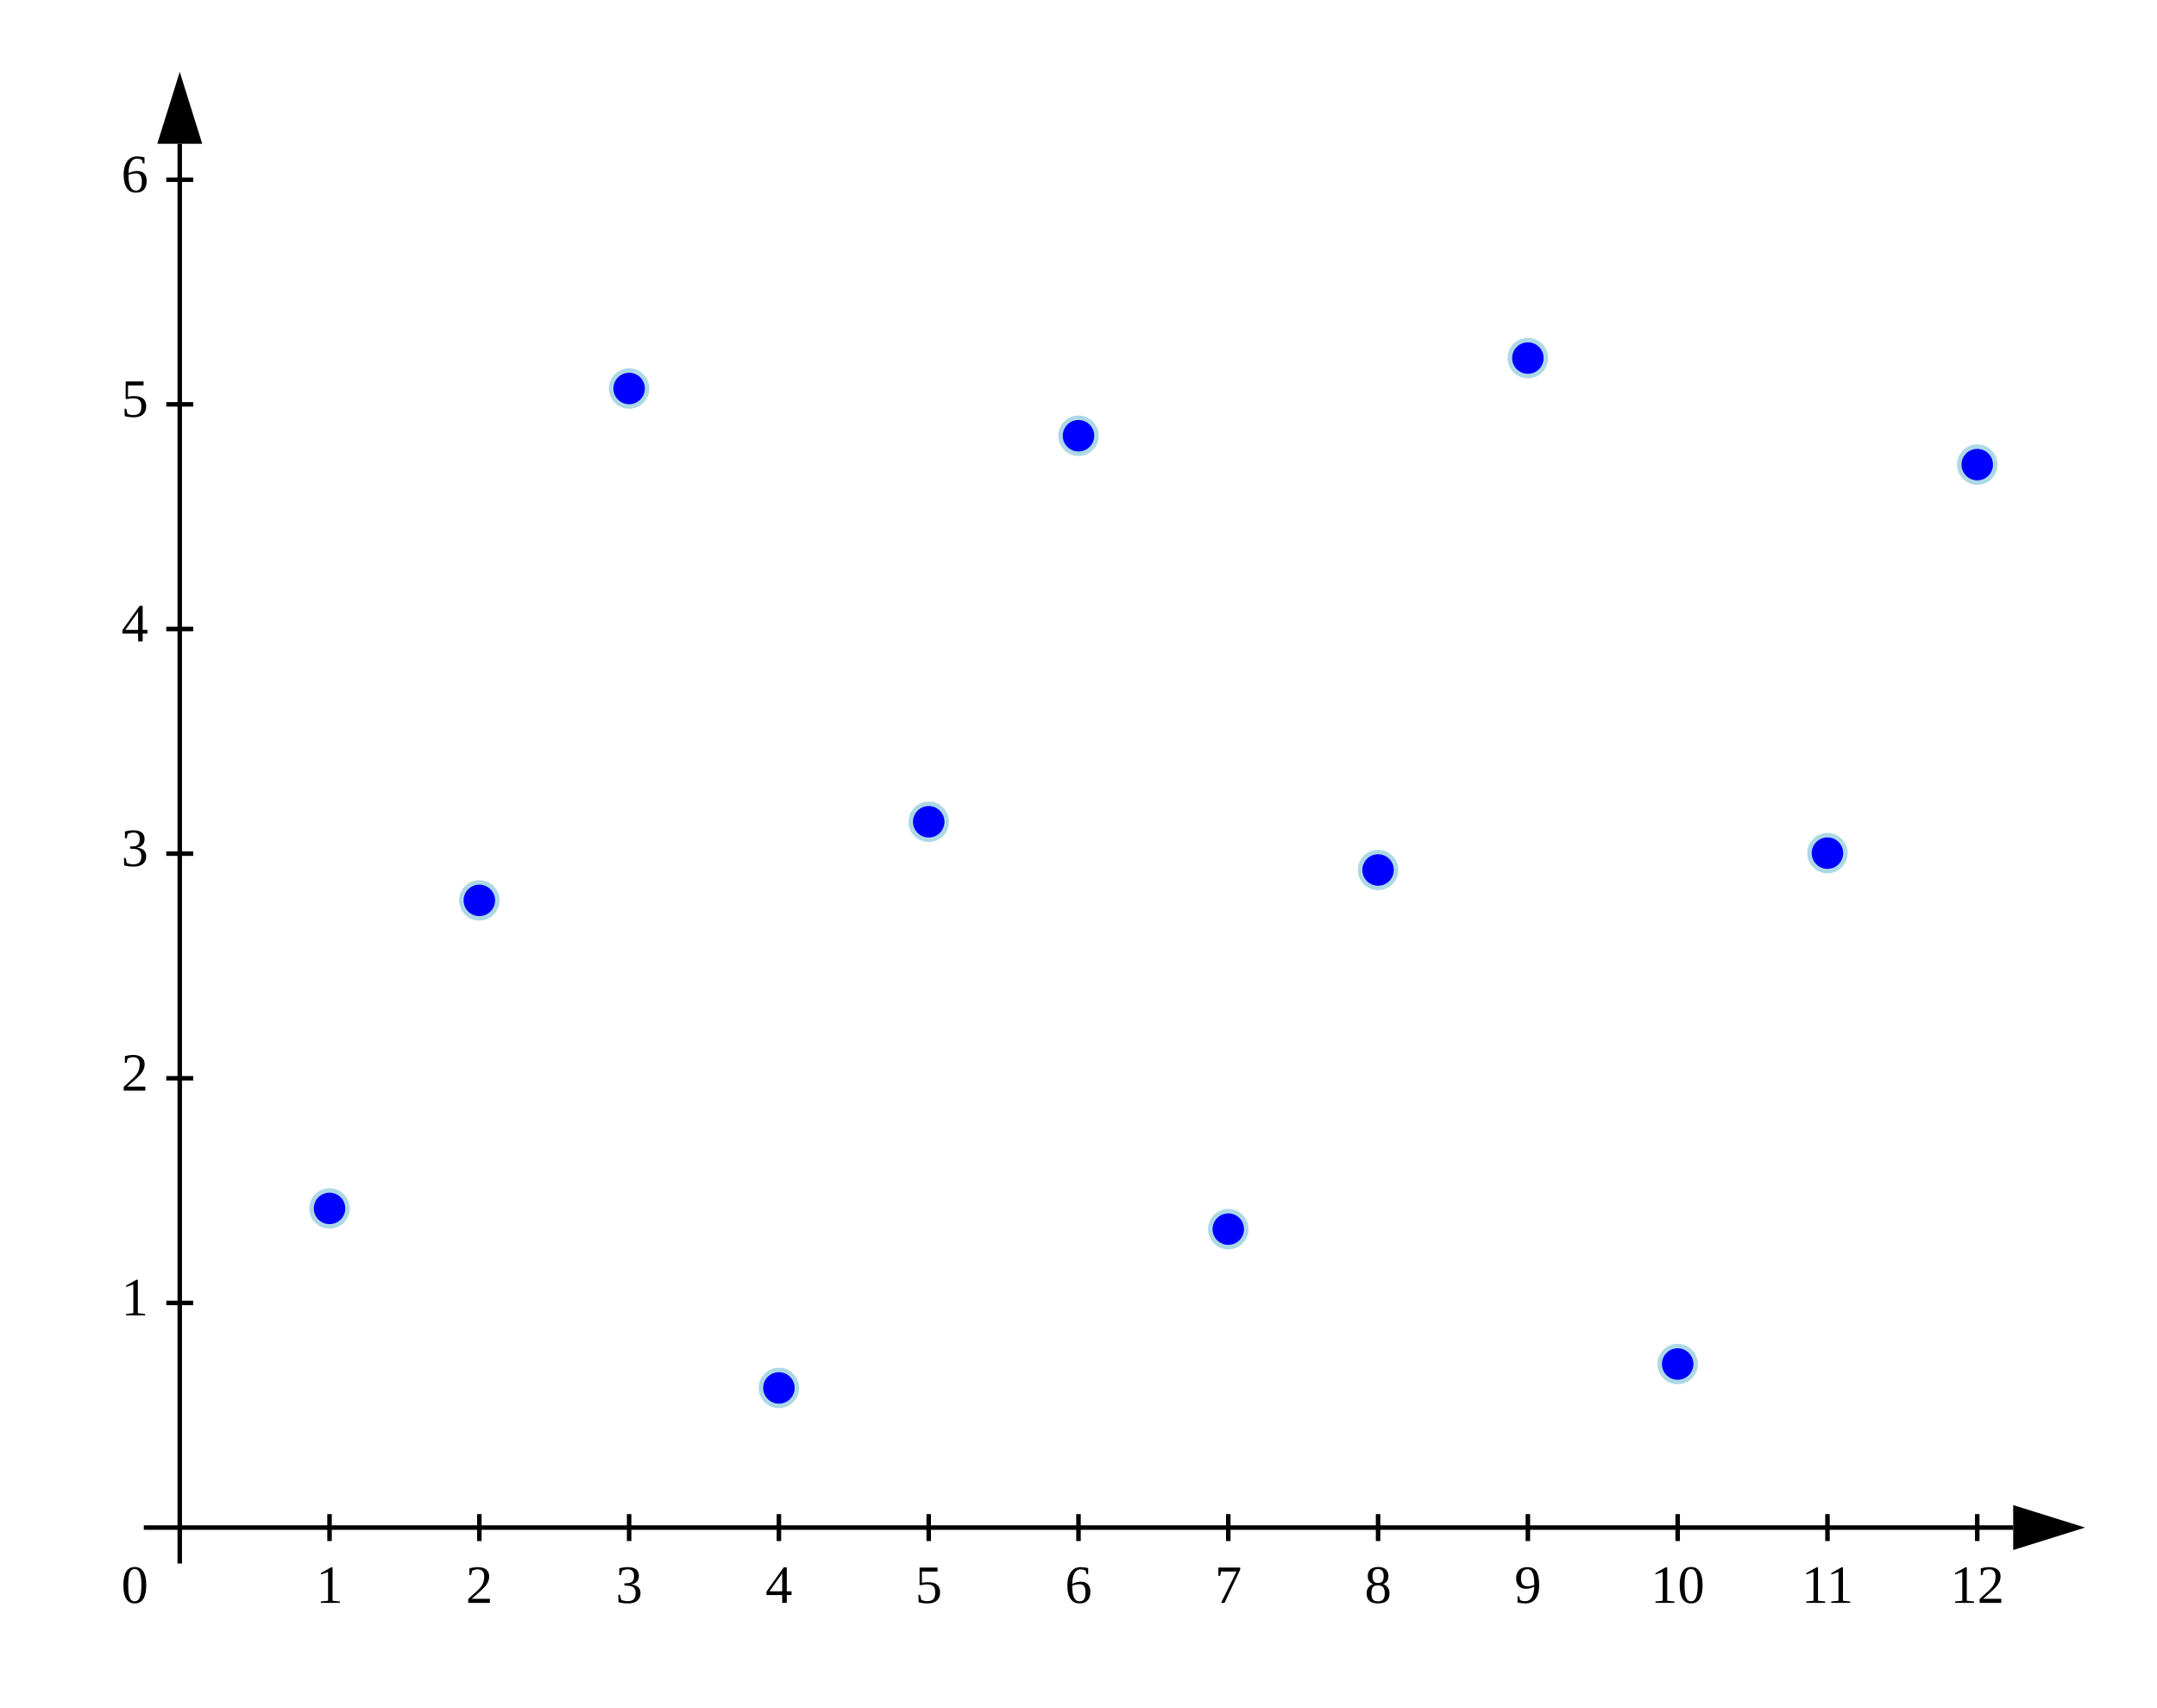
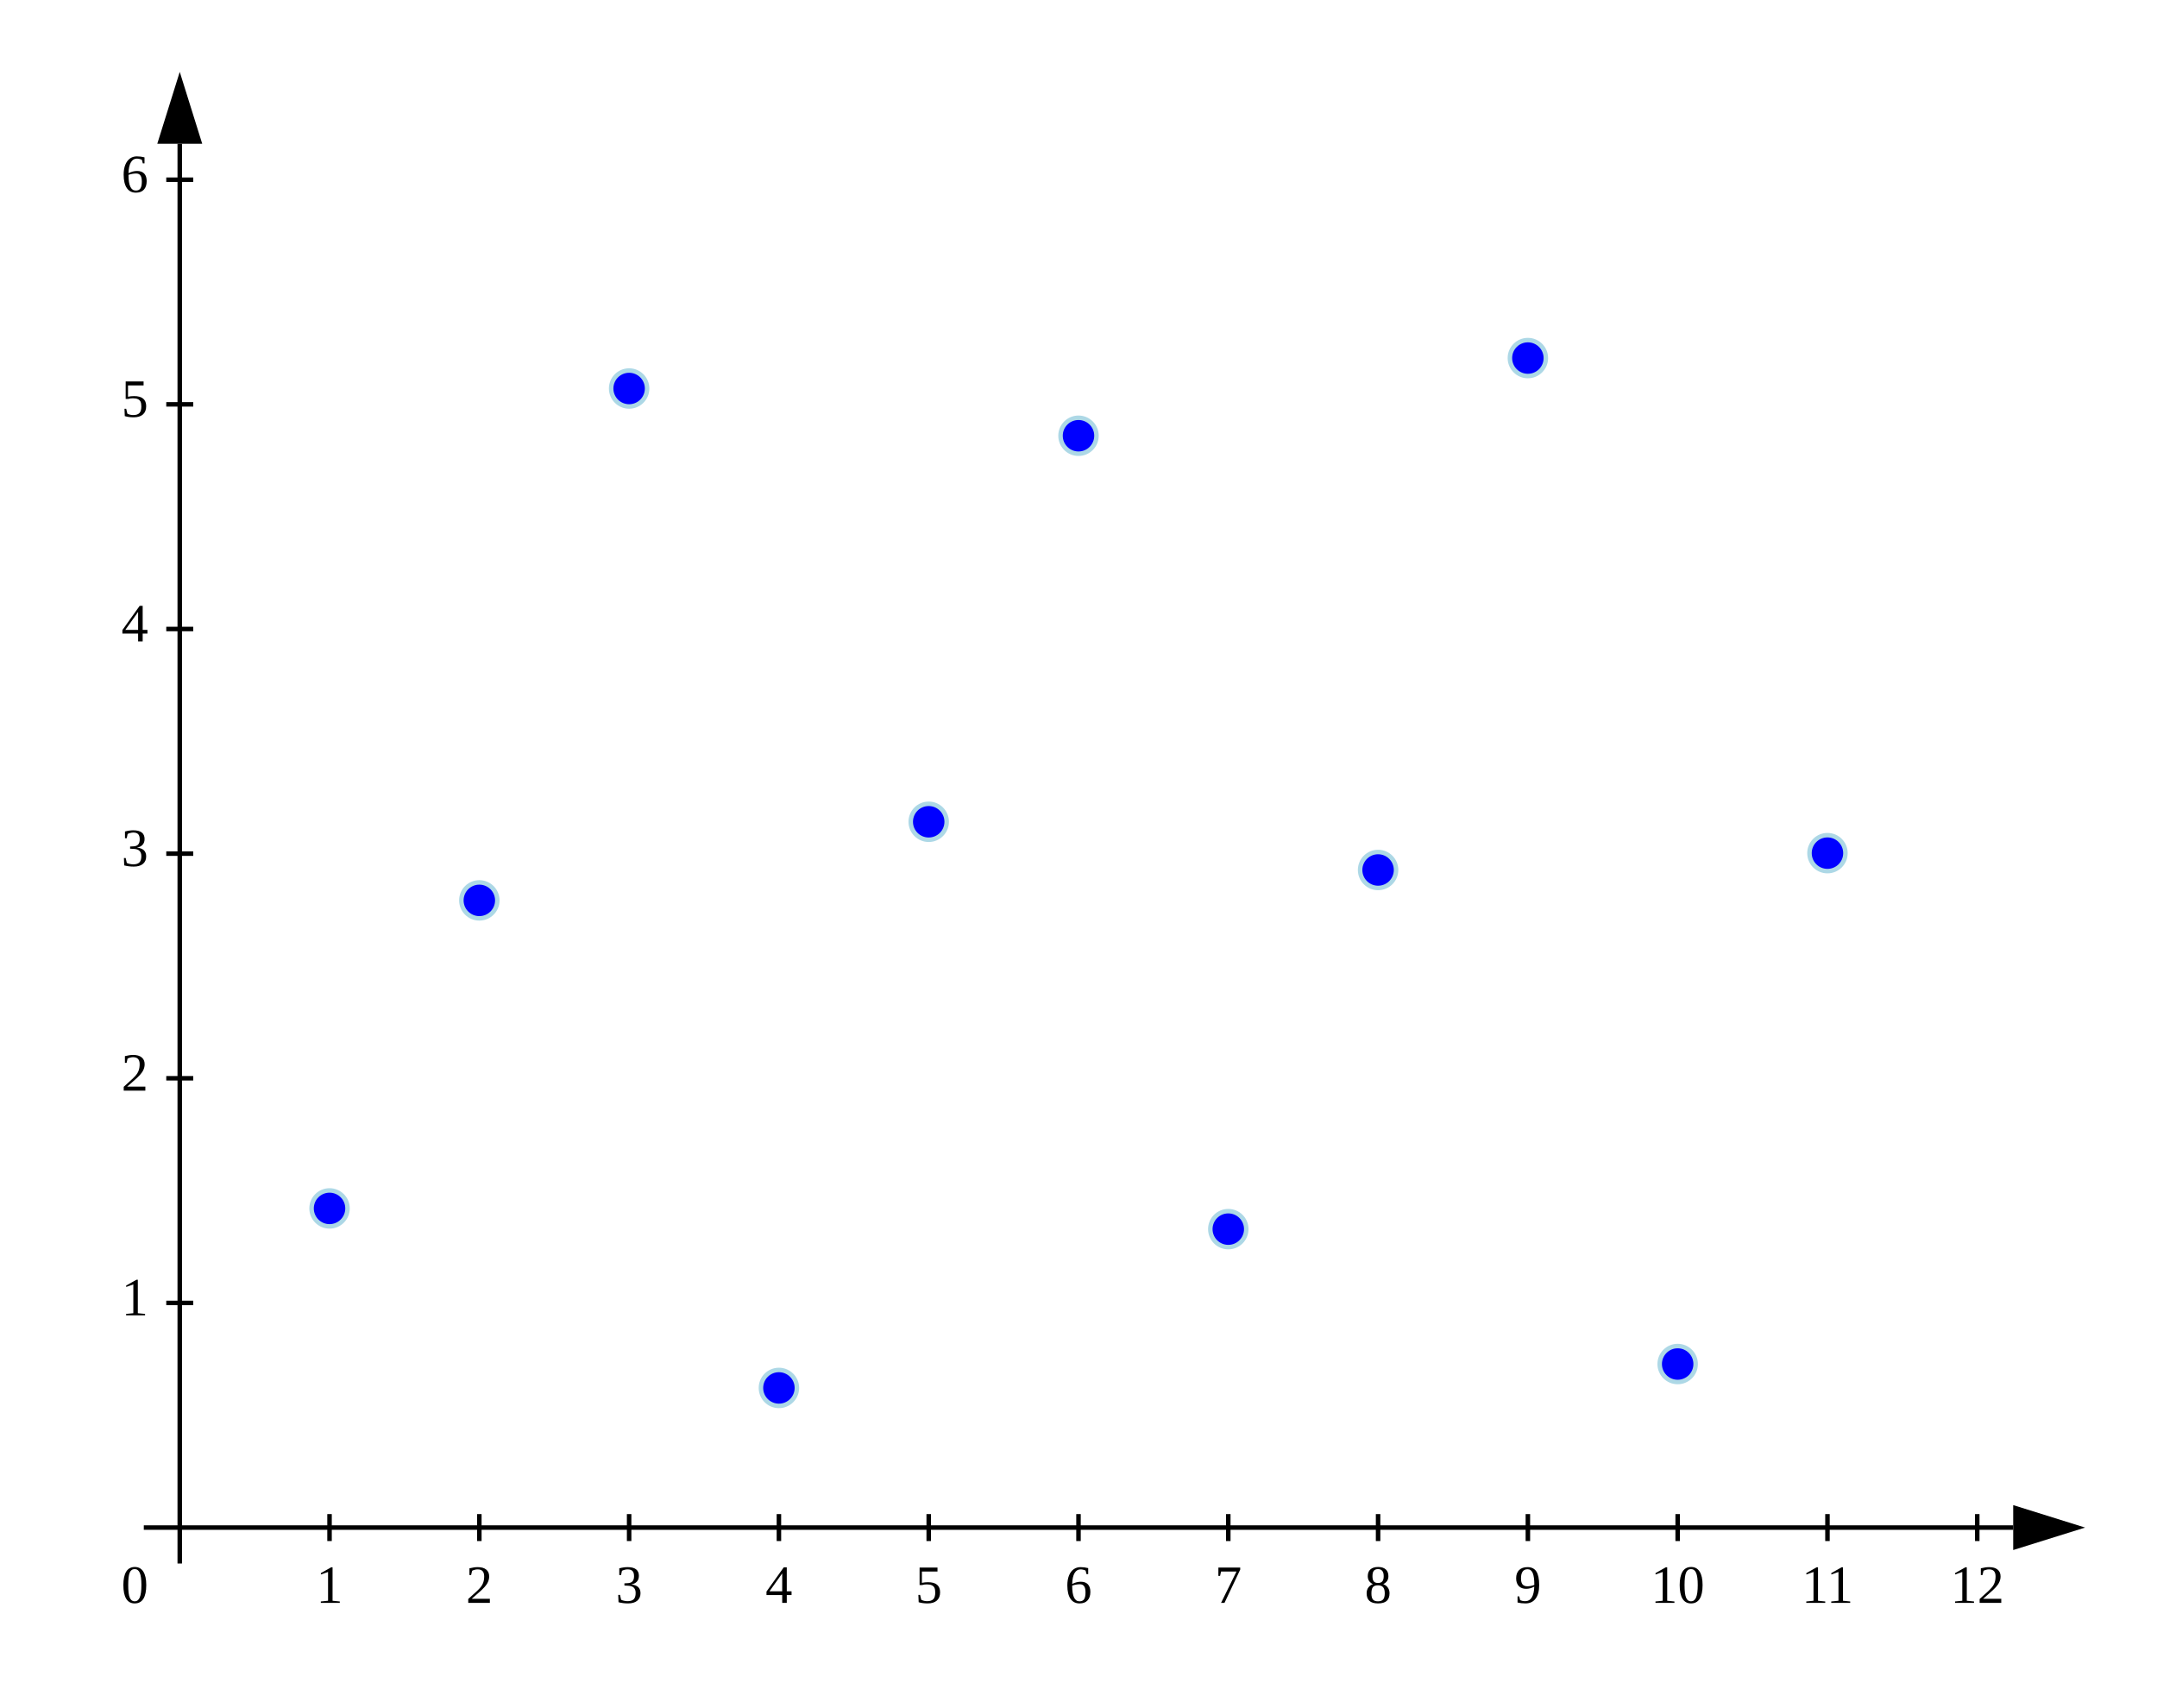
<svg xmlns="http://www.w3.org/2000/svg" height="380.0" width="480.0">
  <g transform="translate(40.0, 340.0)">
    <circle cx="33.333" cy="-71.037" fill="blue" r="4.0" stroke="lightblue" stroke-width="1.0" />
    <circle cx="66.667" cy="-139.596" fill="blue" r="4.0" stroke="lightblue" stroke-width="1.0" />
    <circle cx="100.0" cy="-253.528" fill="blue" r="4.0" stroke="lightblue" stroke-width="1.0" />
    <circle cx="133.333" cy="-31.08" fill="blue" r="4.0" stroke="lightblue" stroke-width="1.0" />
    <circle cx="166.667" cy="-157.092" fill="blue" r="4.0" stroke="lightblue" stroke-width="1.0" />
    <circle cx="200.0" cy="-243.015" fill="blue" r="4.0" stroke="lightblue" stroke-width="1.0" />
    <circle cx="233.333" cy="-66.425" fill="blue" r="4.0" stroke="lightblue" stroke-width="1.0" />
    <circle cx="266.667" cy="-146.362" fill="blue" r="4.0" stroke="lightblue" stroke-width="1.0" />
    <circle cx="300.0" cy="-260.303" fill="blue" r="4.0" stroke="lightblue" stroke-width="1.0" />
    <circle cx="333.333" cy="-36.399" fill="blue" r="4.0" stroke="lightblue" stroke-width="1.0" />
    <circle cx="366.667" cy="-150.111" fill="blue" r="4.0" stroke="lightblue" stroke-width="1.0" />
-     <circle cx="400.0" cy="-236.586" fill="blue" r="4.0" stroke="lightblue" stroke-width="1.0" />
    <g>
      <g>
        <line fill="none" stroke="black" x1="-8.0" x2="408.0" y1="0.0" y2="0.0" />
        <polyline fill="black" points="408.0,-5.0 408.0,5.0 424.0,0.0" stroke="none" />
        <line fill="none" stroke="black" x1="33.333" x2="33.333" y1="-3.0" y2="3.0" />
        <line fill="none" stroke="black" x1="66.667" x2="66.667" y1="-3.0" y2="3.0" />
        <line fill="none" stroke="black" x1="100.0" x2="100.0" y1="-3.0" y2="3.0" />
        <line fill="none" stroke="black" x1="133.333" x2="133.333" y1="-3.0" y2="3.0" />
        <line fill="none" stroke="black" x1="166.667" x2="166.667" y1="-3.0" y2="3.0" />
        <line fill="none" stroke="black" x1="200.0" x2="200.0" y1="-3.0" y2="3.0" />
        <line fill="none" stroke="black" x1="233.333" x2="233.333" y1="-3.0" y2="3.0" />
        <line fill="none" stroke="black" x1="266.667" x2="266.667" y1="-3.0" y2="3.0" />
        <line fill="none" stroke="black" x1="300.0" x2="300.0" y1="-3.0" y2="3.0" />
        <line fill="none" stroke="black" x1="333.333" x2="333.333" y1="-3.0" y2="3.0" />
        <line fill="none" stroke="black" x1="366.667" x2="366.667" y1="-3.0" y2="3.0" />
        <line fill="none" stroke="black" x1="400.0" x2="400.0" y1="-3.0" y2="3.0" />
        <text dominant-baseline="middle" fill="black" stroke="none" text-anchor="middle" x="33.333" y="14.0">1</text>
        <text dominant-baseline="middle" fill="black" stroke="none" text-anchor="middle" x="66.667" y="14.0">2</text>
        <text dominant-baseline="middle" fill="black" stroke="none" text-anchor="middle" x="100.0" y="14.0">3</text>
        <text dominant-baseline="middle" fill="black" stroke="none" text-anchor="middle" x="133.333" y="14.0">4</text>
        <text dominant-baseline="middle" fill="black" stroke="none" text-anchor="middle" x="166.667" y="14.0">5</text>
        <text dominant-baseline="middle" fill="black" stroke="none" text-anchor="middle" x="200.0" y="14.0">6</text>
        <text dominant-baseline="middle" fill="black" stroke="none" text-anchor="middle" x="233.333" y="14.0">7</text>
        <text dominant-baseline="middle" fill="black" stroke="none" text-anchor="middle" x="266.667" y="14.0">8</text>
        <text dominant-baseline="middle" fill="black" stroke="none" text-anchor="middle" x="300.0" y="14.0">9</text>
        <text dominant-baseline="middle" fill="black" stroke="none" text-anchor="middle" x="333.333" y="14.0">10</text>
        <text dominant-baseline="middle" fill="black" stroke="none" text-anchor="middle" x="366.667" y="14.0">11</text>
        <text dominant-baseline="middle" fill="black" stroke="none" text-anchor="middle" x="400.0" y="14.0">12</text>
      </g>
      <g>
        <line fill="none" stroke="black" x1="0.0" x2="0.0" y1="8.0" y2="-308.0" />
        <polyline fill="black" points="-5.0,-308.0 5.0,-308.0 0.0,-324.0" stroke="none" />
        <line fill="none" stroke="black" x1="-3.0" x2="3.0" y1="-50.0" y2="-50.0" />
        <line fill="none" stroke="black" x1="-3.0" x2="3.0" y1="-100.0" y2="-100.0" />
        <line fill="none" stroke="black" x1="-3.0" x2="3.0" y1="-150.0" y2="-150.0" />
        <line fill="none" stroke="black" x1="-3.0" x2="3.0" y1="-200.0" y2="-200.0" />
        <line fill="none" stroke="black" x1="-3.0" x2="3.0" y1="-250.0" y2="-250.0" />
        <line fill="none" stroke="black" x1="-3.0" x2="3.0" y1="-300.0" y2="-300.0" />
        <text dominant-baseline="middle" fill="black" stroke="none" text-anchor="middle" x="-10.0" y="-50.0">1</text>
        <text dominant-baseline="middle" fill="black" stroke="none" text-anchor="middle" x="-10.0" y="-100.0">2</text>
        <text dominant-baseline="middle" fill="black" stroke="none" text-anchor="middle" x="-10.0" y="-150.0">3</text>
        <text dominant-baseline="middle" fill="black" stroke="none" text-anchor="middle" x="-10.0" y="-200.0">4</text>
        <text dominant-baseline="middle" fill="black" stroke="none" text-anchor="middle" x="-10.0" y="-250.0">5</text>
        <text dominant-baseline="middle" fill="black" stroke="none" text-anchor="middle" x="-10.0" y="-300.0">6</text>
      </g>
      <text dominant-baseline="middle" fill="black" stroke="none" text-anchor="middle" x="-10.0" y="14.0">0</text>
    </g>
  </g>
</svg>
